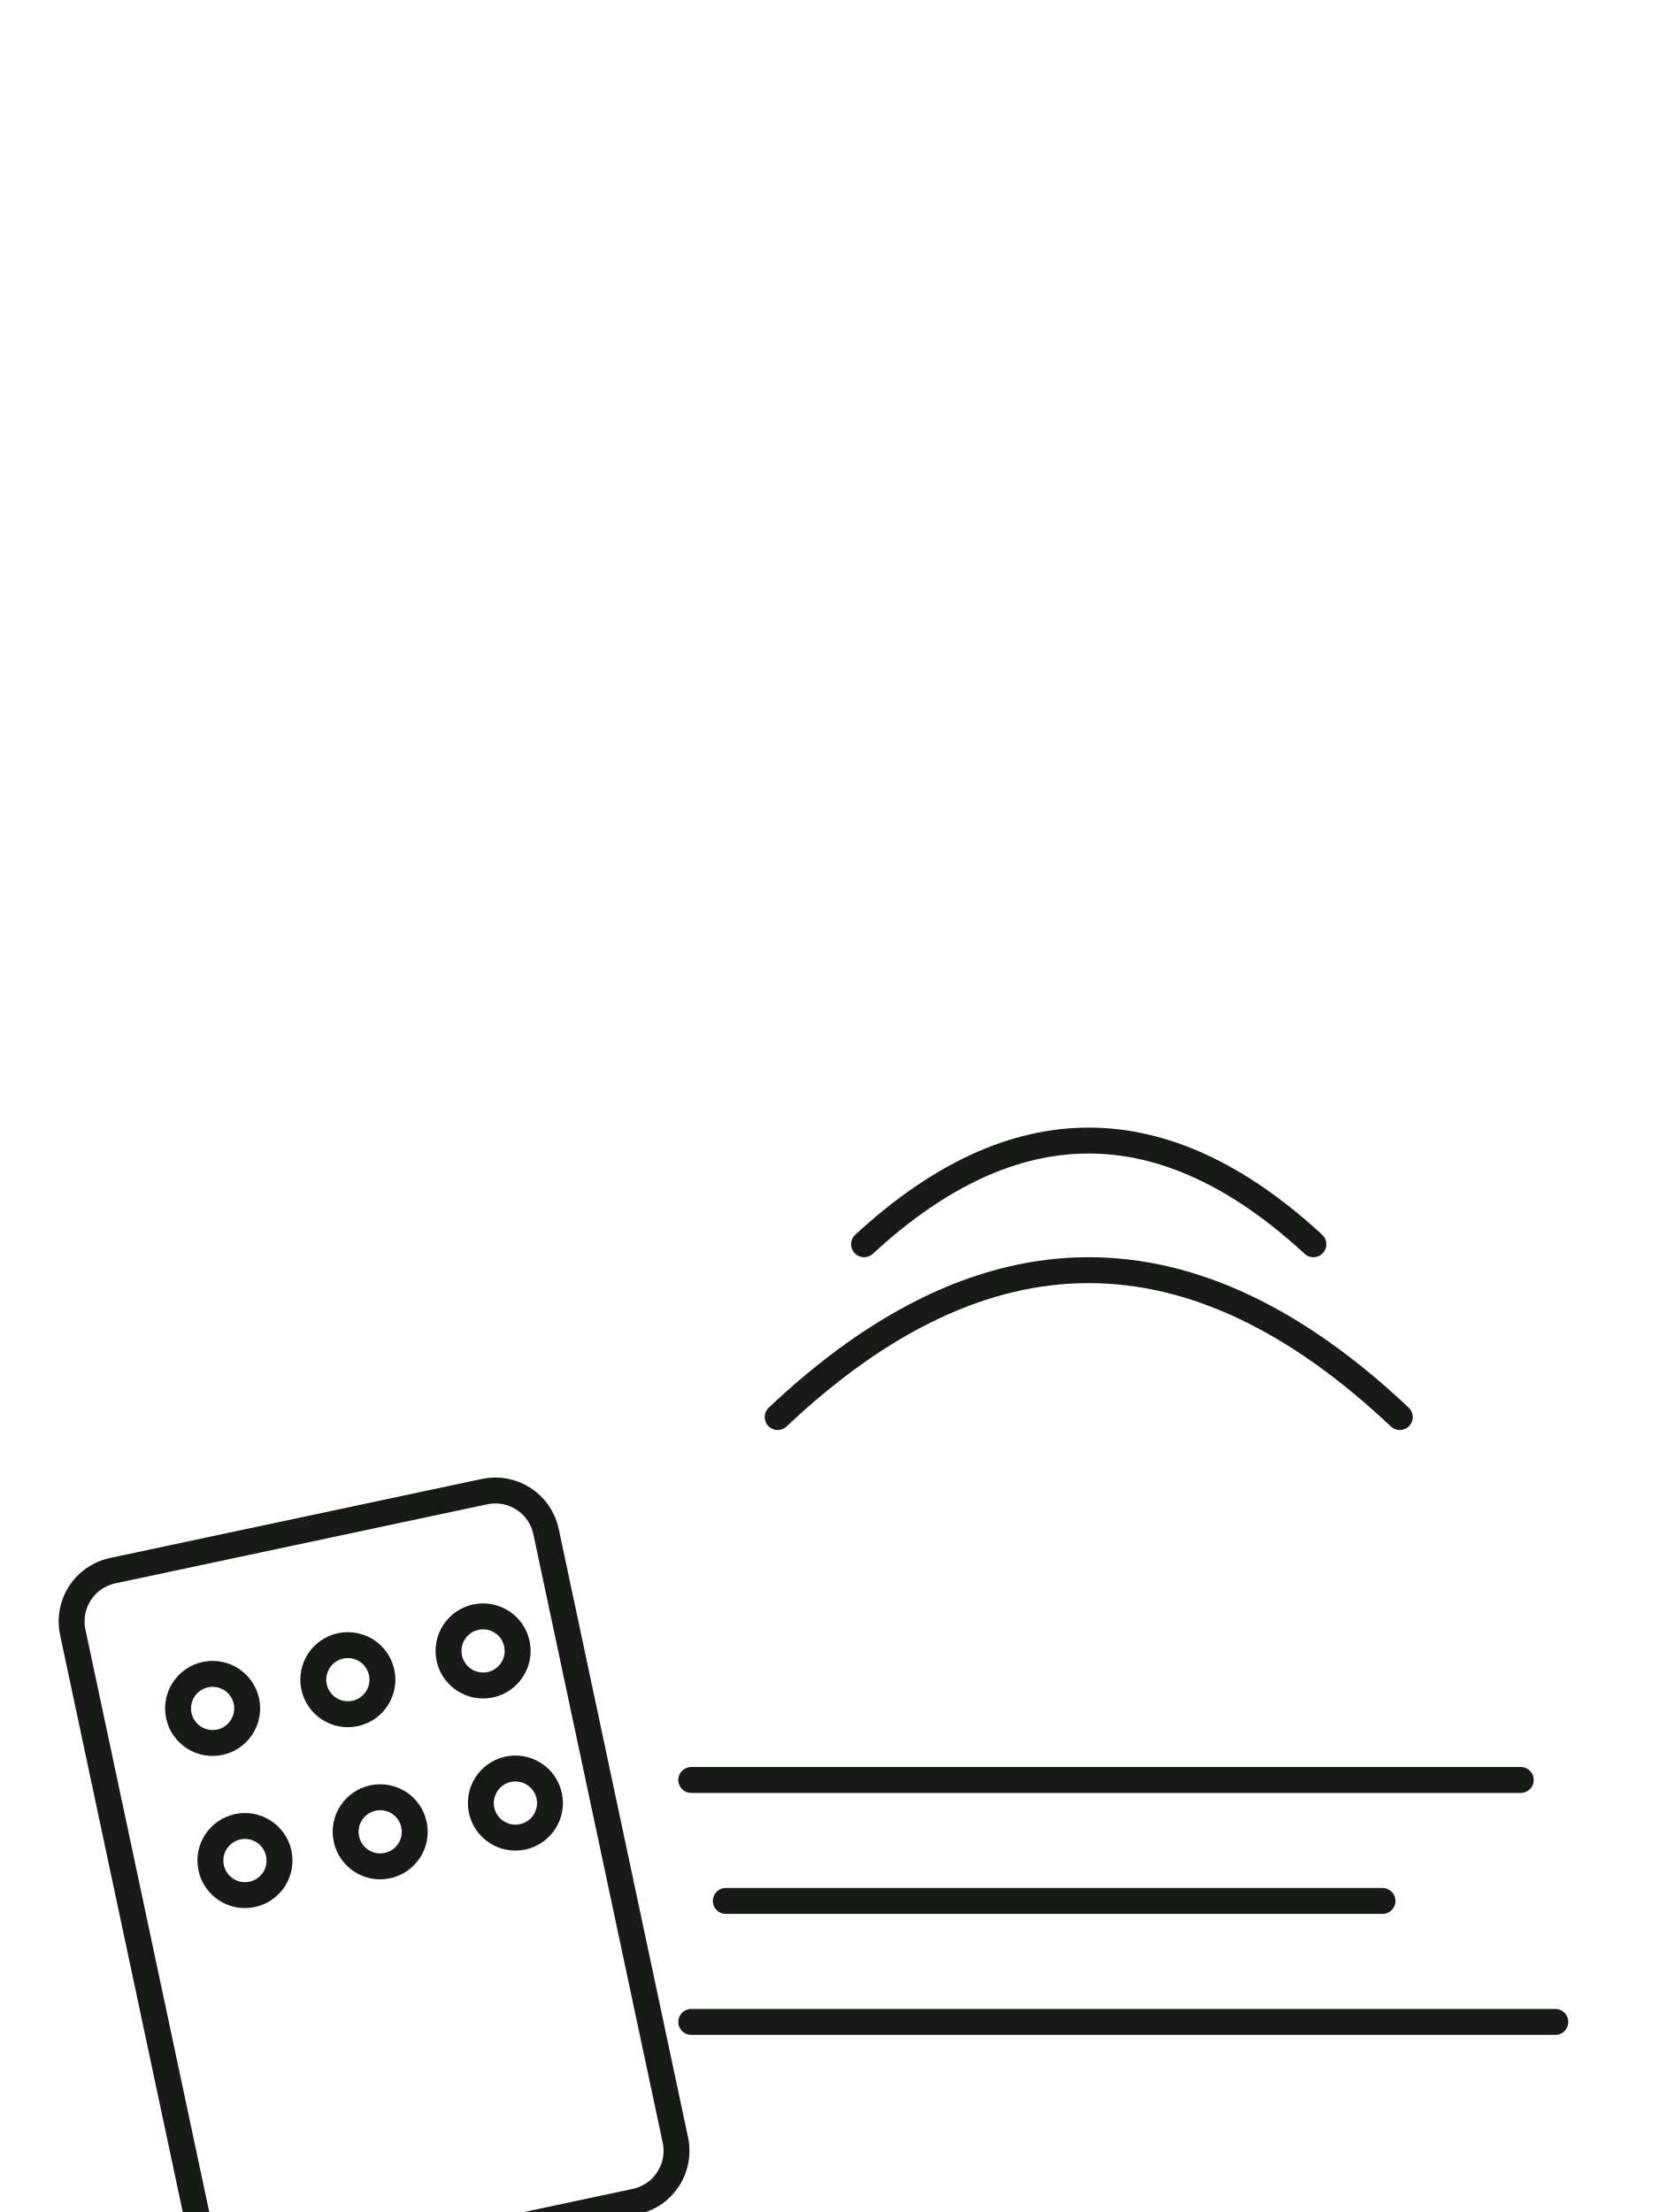
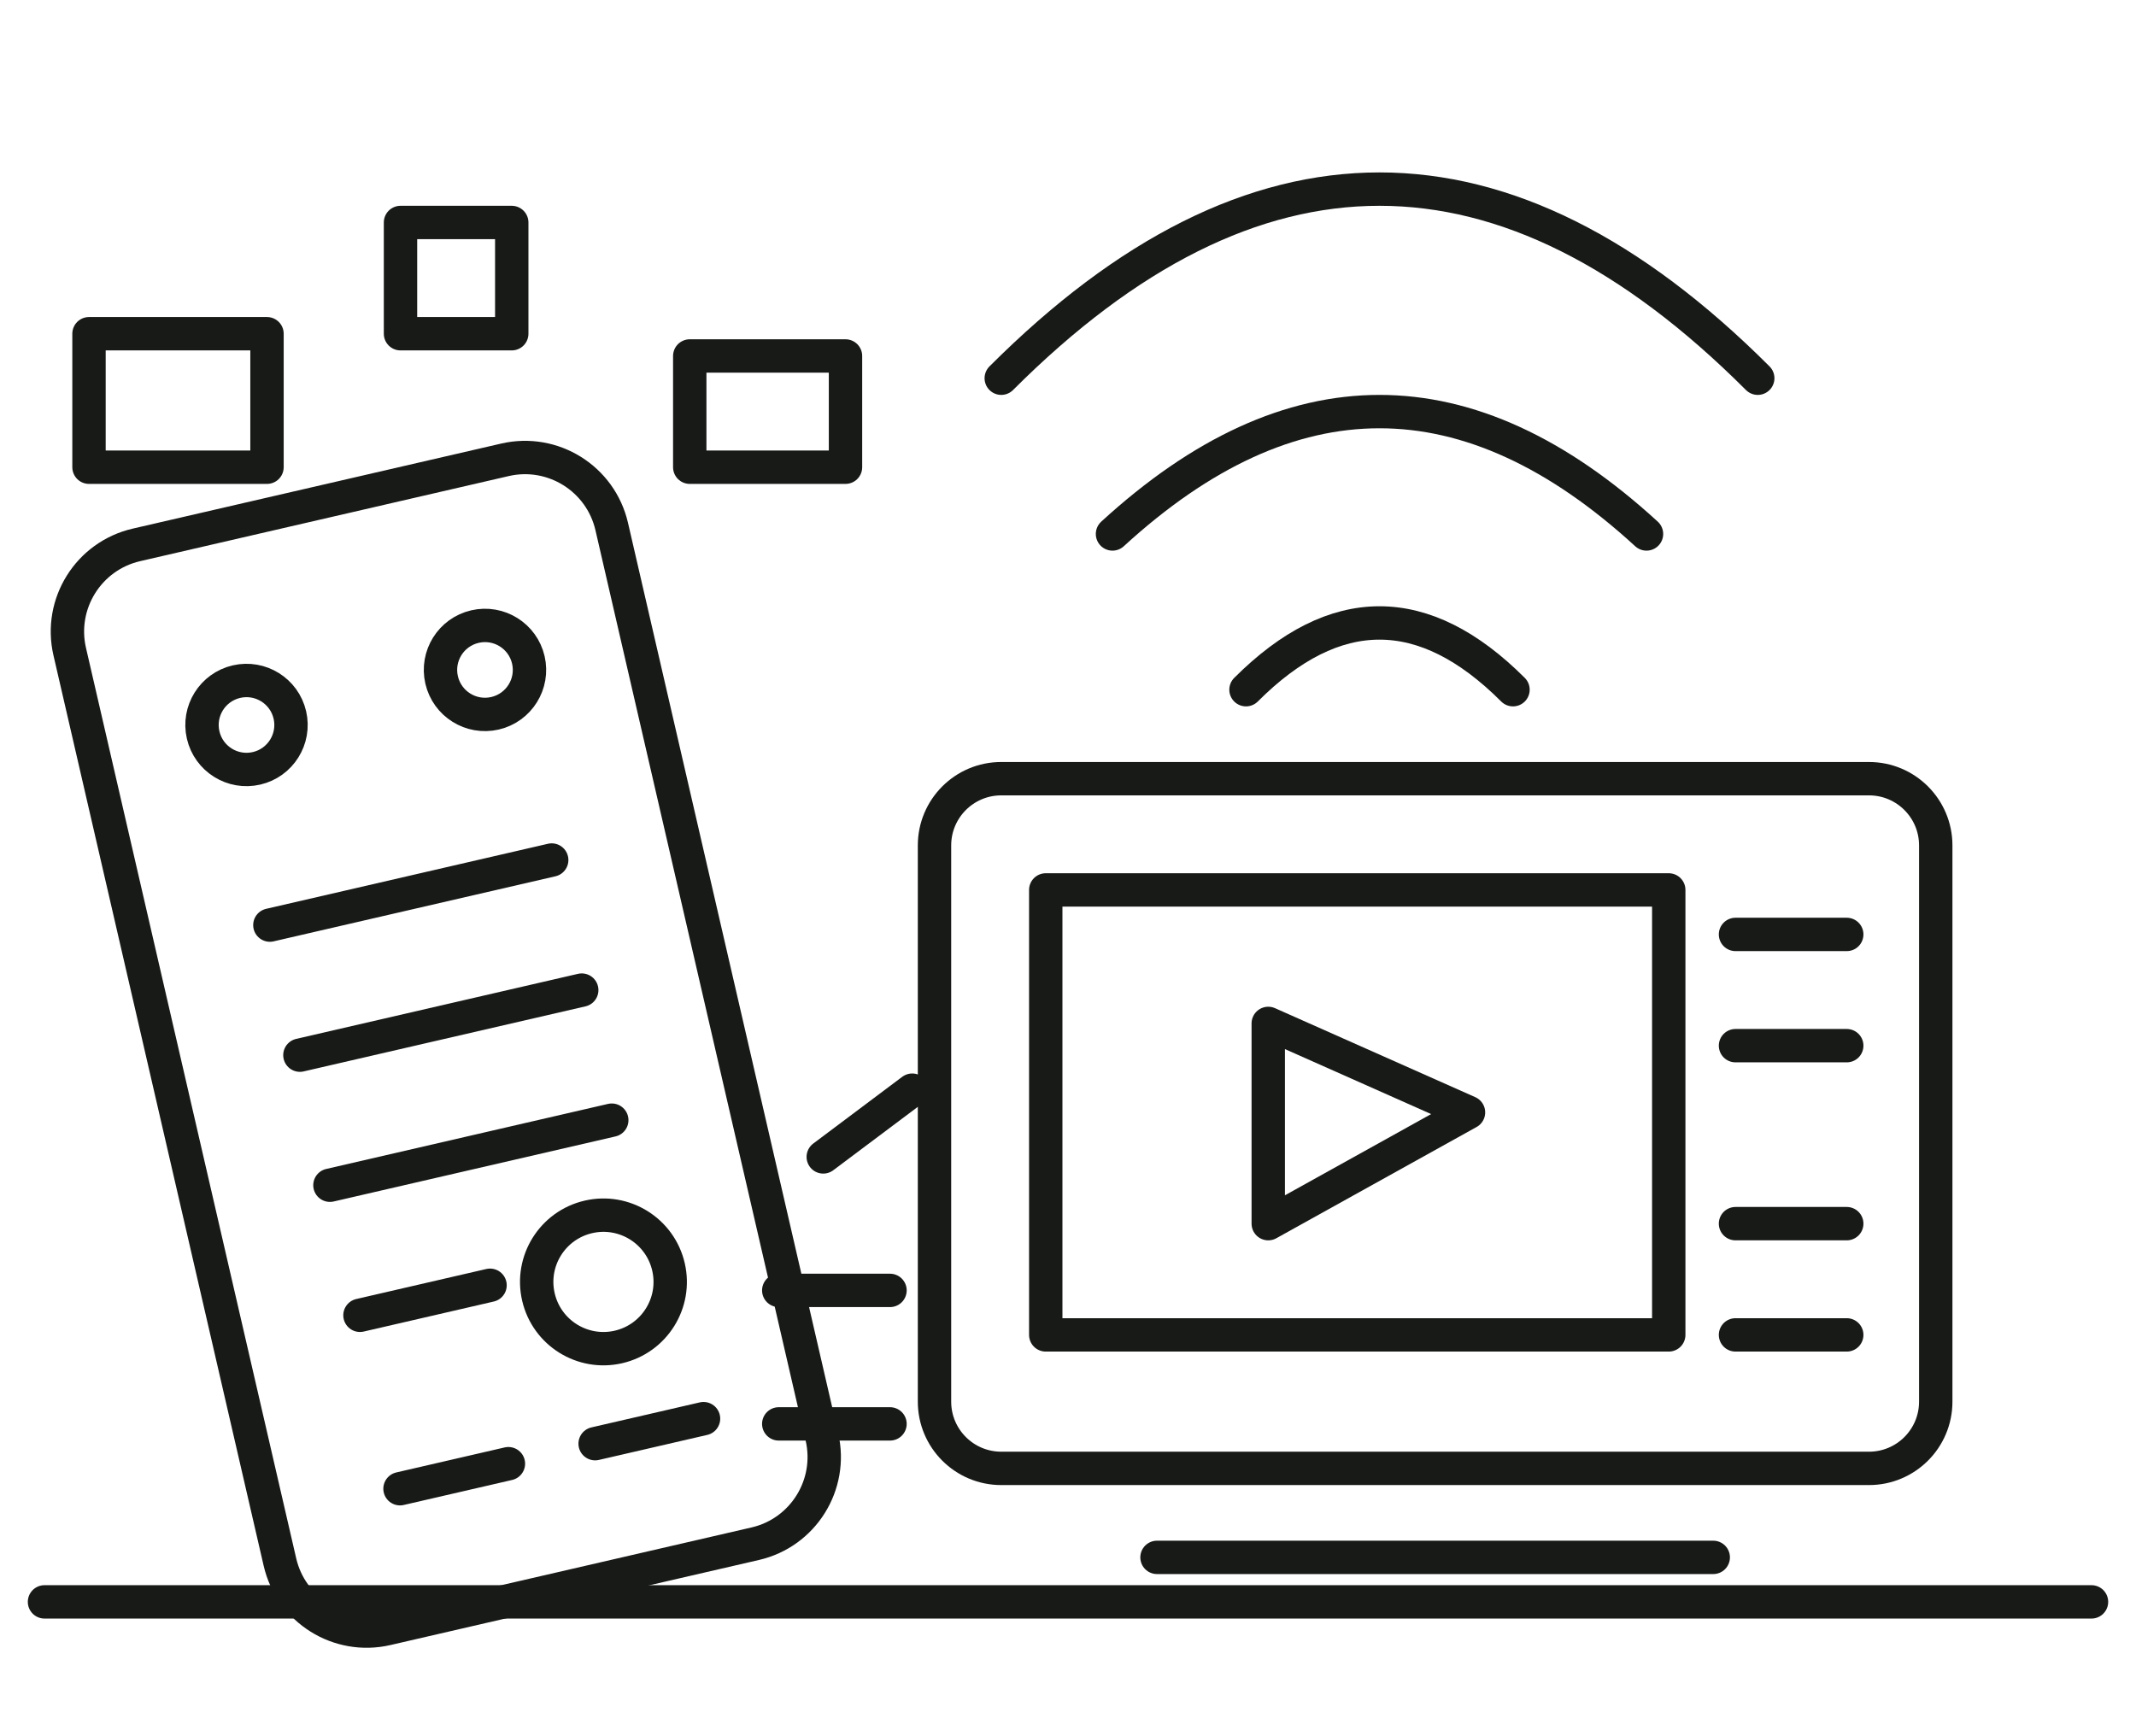
- <svg xmlns="http://www.w3.org/2000/svg" viewBox="0 0 96 128">
+ <svg xmlns="http://www.w3.org/2000/svg" viewBox="0 0 96 78">
  <g fill="none" stroke="#171A17" stroke-width="1.5" stroke-linecap="round" stroke-linejoin="round">
-     <g transform="rotate(-12 22 106)">
-       <rect x="7" y="88" width="28" height="42" rx="3" />
-       <circle cx="14" cy="97" r="2" />
-       <circle cx="22" cy="97" r="2" />
-       <circle cx="30" cy="97" r="2" />
-       <circle cx="14" cy="106" r="2" />
-       <circle cx="22" cy="106" r="2" />
-       <circle cx="30" cy="106" r="2" />
+     <path d="M45 17q17-17 34 0M50 24q12-11 24 0M56 31q6-6 12 0" />
+     <rect x="42" y="35" width="45" height="31" rx="3" />
+     <path d="M47 40h28v20H47zM78 42h5M78 47h5M78 55h5M78 60h5" />
+     <path d="m57 46 9 4-9 5v-9ZM52 70h25" />
+     <g transform="rotate(-13 20 49)">
+       <rect x="8" y="22" width="25" height="50" rx="4" />
+       <circle cx="15" cy="31" r="2" />
+       <circle cx="26" cy="31" r="2" />
+       <path d="M14 40h13M14 46h13M14 52h13M14 58h6" />
+       <circle cx="25" cy="59" r="3" />
+       <path d="M14 66h5m4 0h5" />
    </g>
-     <path d="M40 103h48M42 110h38M40 117h50" />
-     <path d="M45 82q18-17 36 0M50 72q13-12 26 0" />
+     <path d="M2 72h92M35 58h5m-5 6h5M37 52l4-3" />
+     <path d="M4 15h8v6H4zM18 10h5v5h-5zM31 16h7v5h-7z" />
  </g>
</svg>
